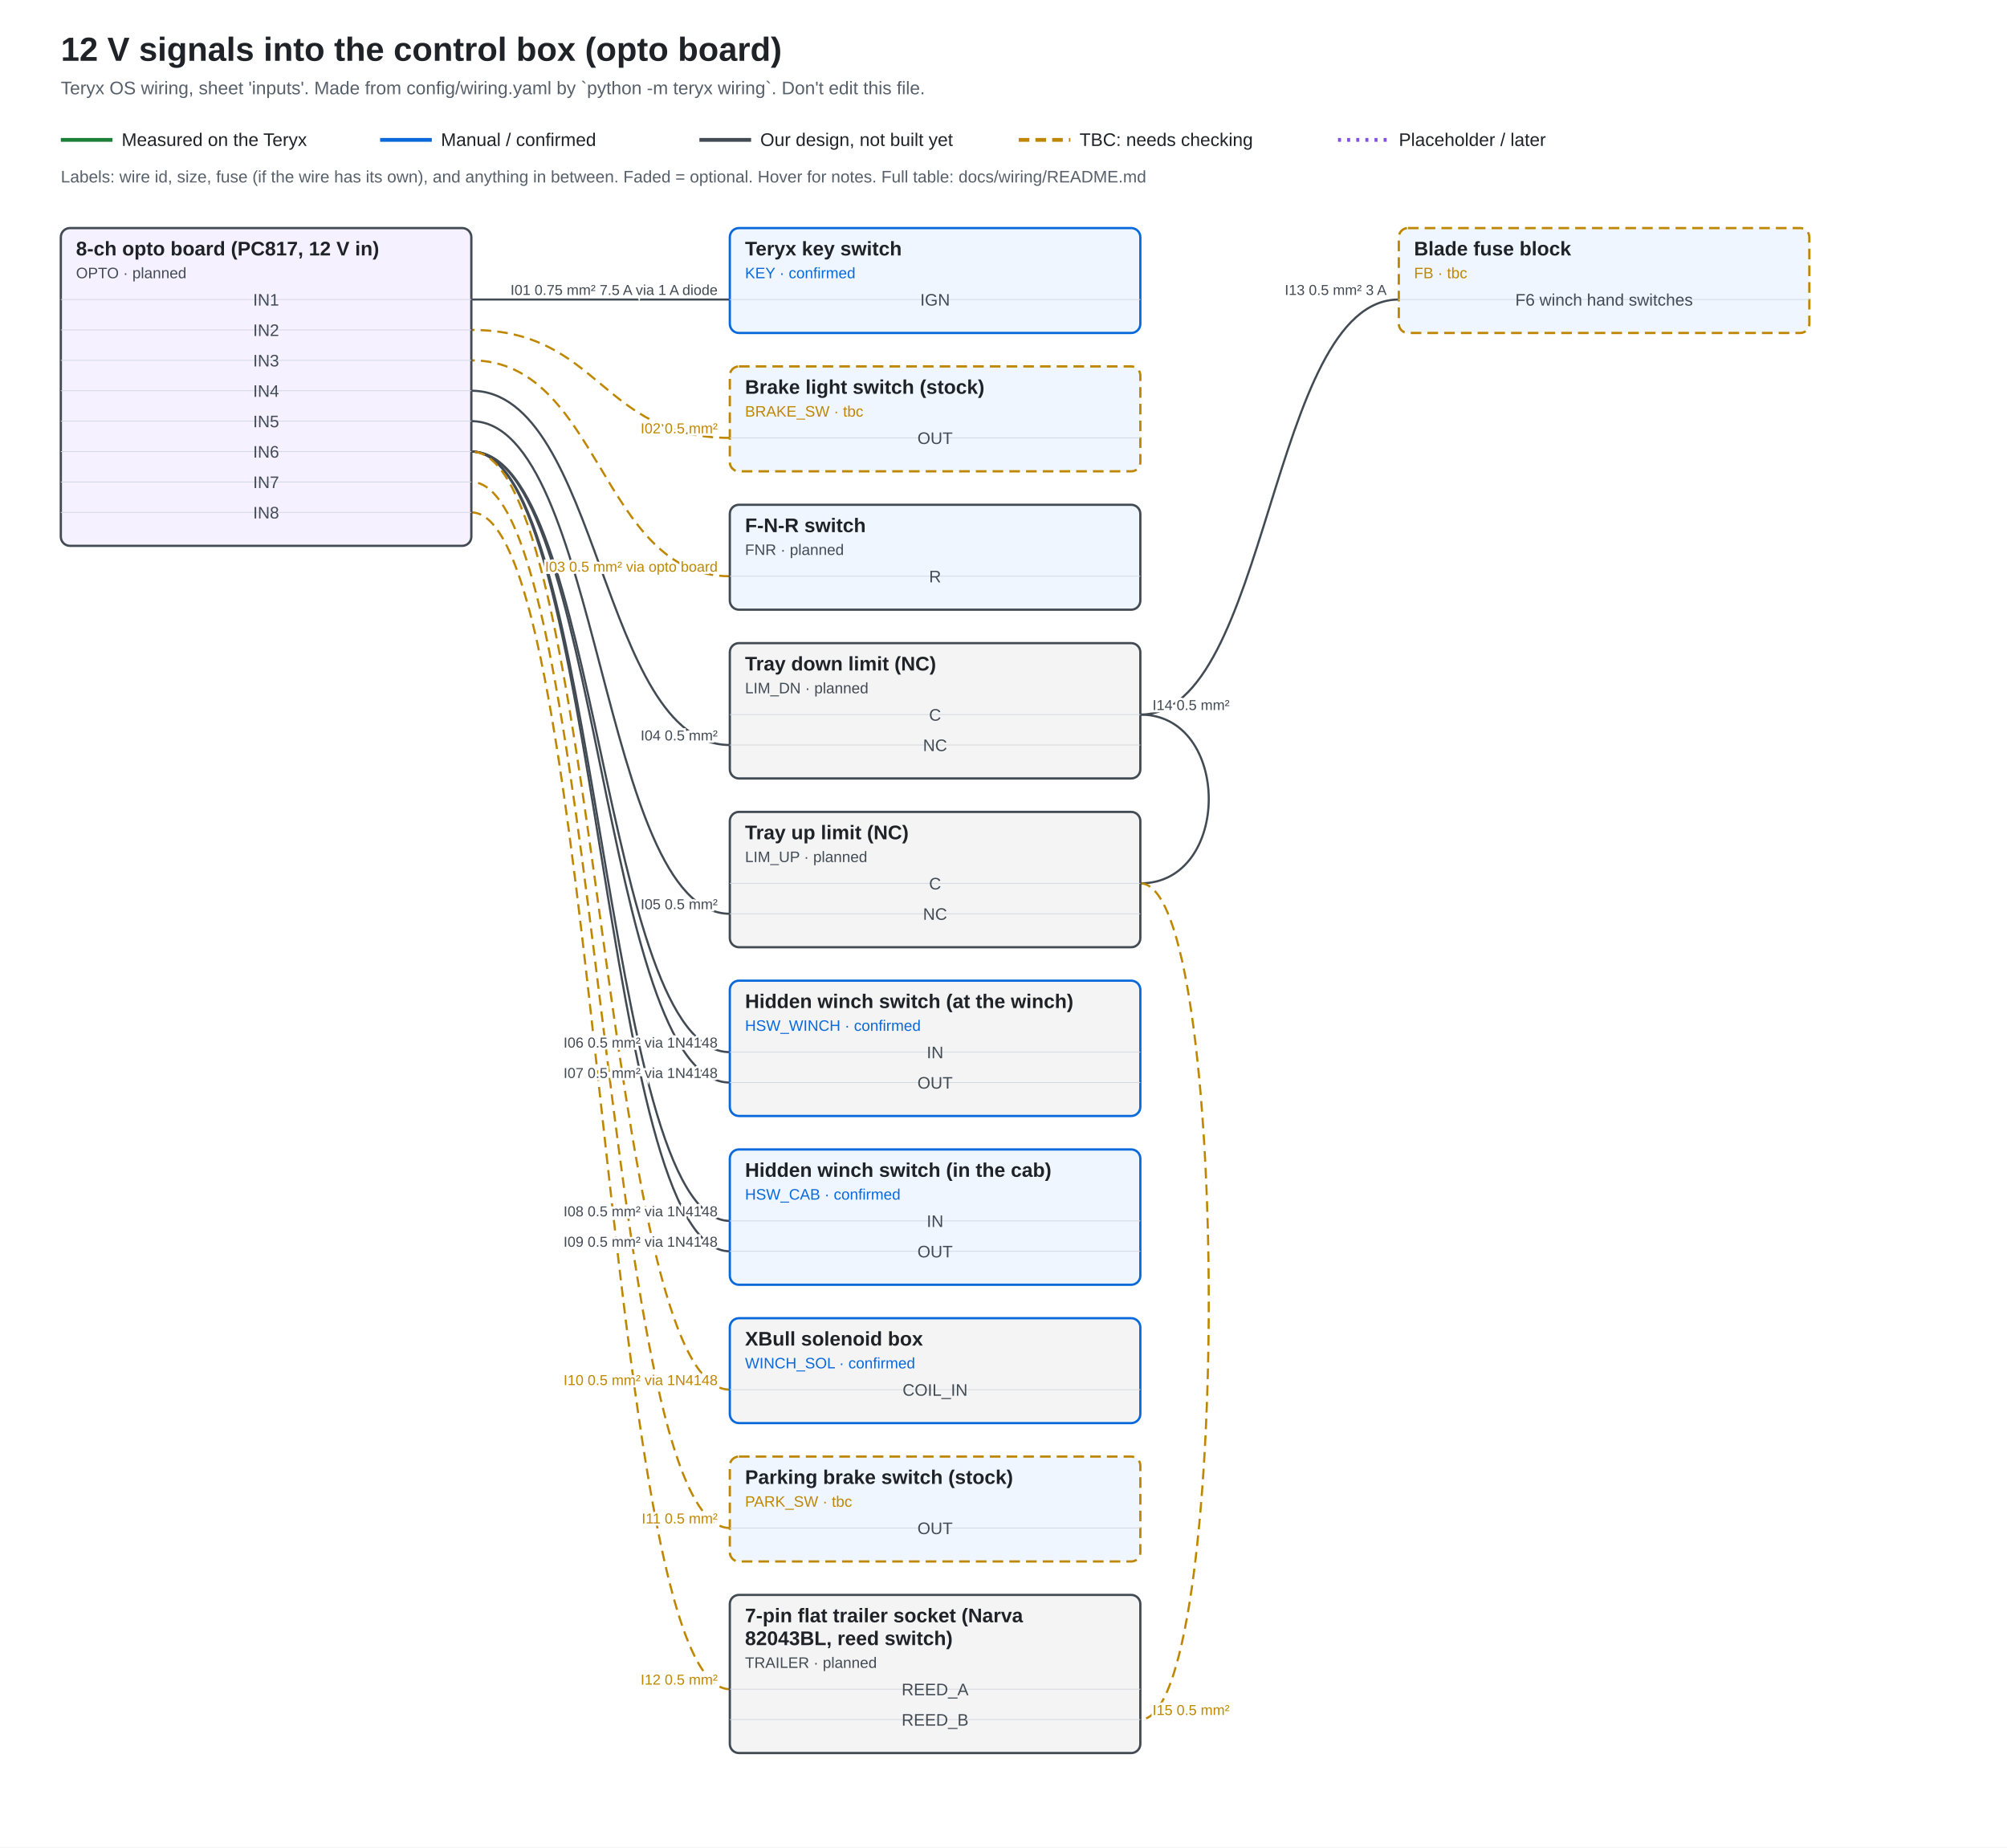
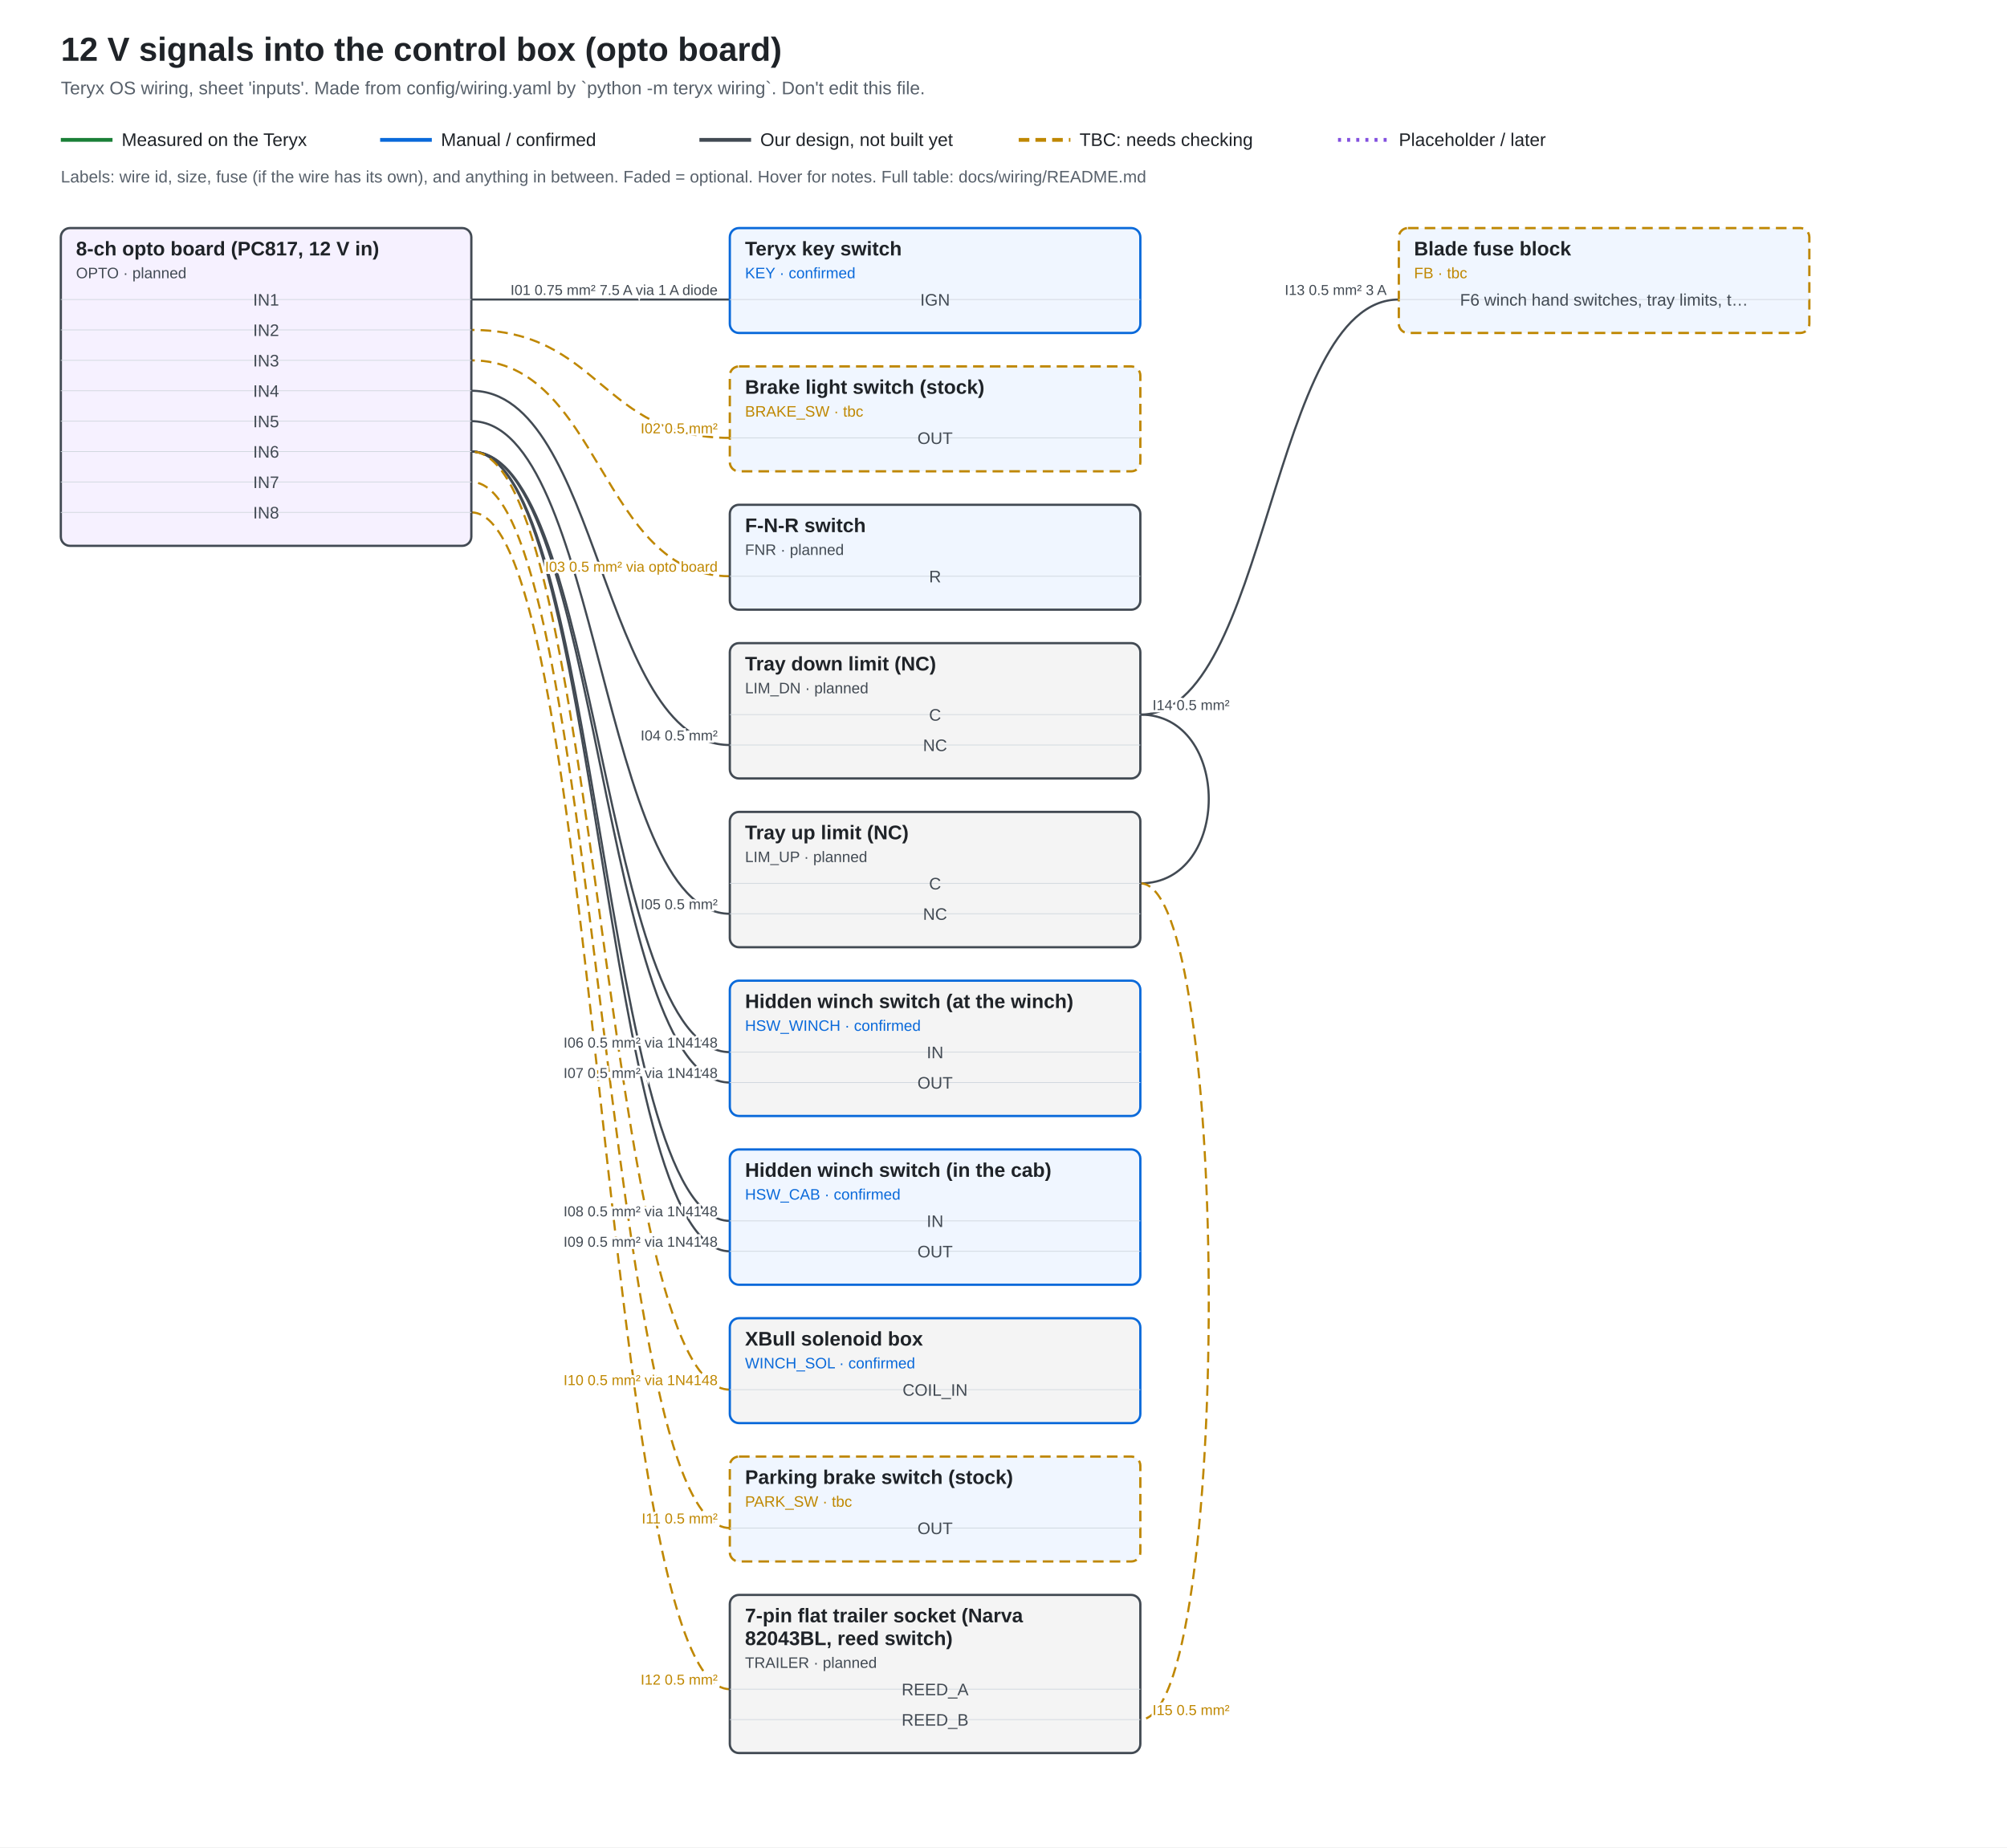
<svg xmlns="http://www.w3.org/2000/svg" viewBox="0 0 1320 1215" width="1320" height="1215" font-family="Arial, Helvetica, sans-serif" data-sheet="inputs">
  <rect width="1320" height="1215" fill="#ffffff" />
  <text x="40" y="40" font-size="22" text-anchor="start" font-weight="bold" fill="#1f2328">12 V signals into the control box (opto board)</text>
  <text x="40" y="62" font-size="12" text-anchor="start" font-weight="normal" fill="#57606a">Teryx OS wiring, sheet 'inputs'. Made from config/wiring.yaml by `python -m teryx wiring`. Don't edit this file.</text>
  <line x1="40" y1="92" x2="74" y2="92" stroke="#1a7f37" stroke-width="2.5" />
  <text x="80" y="96" font-size="12" text-anchor="start" font-weight="normal" fill="#1f2328">Measured on the Teryx</text>
  <line x1="250" y1="92" x2="284" y2="92" stroke="#0969da" stroke-width="2.5" />
  <text x="290" y="96" font-size="12" text-anchor="start" font-weight="normal" fill="#1f2328">Manual / confirmed</text>
  <line x1="460" y1="92" x2="494" y2="92" stroke="#424a53" stroke-width="2.5" />
  <text x="500" y="96" font-size="12" text-anchor="start" font-weight="normal" fill="#1f2328">Our design, not built yet</text>
  <line x1="670" y1="92" x2="704" y2="92" stroke="#bf8700" stroke-width="2.5" stroke-dasharray="7 4" />
  <text x="710" y="96" font-size="12" text-anchor="start" font-weight="normal" fill="#1f2328">TBC: needs checking</text>
  <line x1="880" y1="92" x2="914" y2="92" stroke="#8250df" stroke-width="2.5" stroke-dasharray="2 4" />
  <text x="920" y="96" font-size="12" text-anchor="start" font-weight="normal" fill="#1f2328">Placeholder / later</text>
  <text x="40" y="120" font-size="11" text-anchor="start" font-weight="normal" fill="#57606a">Labels: wire id, size, fuse (if the wire has its own), and anything in between. Faded = optional. Hover for notes. Full table: docs/wiring/README.md</text>
  <g data-wire="I01" data-from="KEY.IGN" data-to="OPTO.IN1" data-status="planned">
    <path d="M480,197 C395,197 395,197 310,197" fill="none" stroke="#424a53" stroke-width="1.4" />
  </g>
  <g data-wire="I02" data-from="BRAKE_SW.OUT" data-to="OPTO.IN2" data-status="tbc">
    <path d="M480,288 C395,288 395,217 310,217" fill="none" stroke="#bf8700" stroke-width="1.4" stroke-dasharray="7 4" />
  </g>
  <g data-wire="I03" data-from="FNR.R" data-to="OPTO.IN3" data-status="tbc">
    <path d="M480,379 C395,379 395,237 310,237" fill="none" stroke="#bf8700" stroke-width="1.4" stroke-dasharray="7 4" />
  </g>
  <g data-wire="I04" data-from="LIM_DN.NC" data-to="OPTO.IN4" data-status="planned">
    <path d="M480,490 C395,490 395,257 310,257" fill="none" stroke="#424a53" stroke-width="1.4" />
  </g>
  <g data-wire="I05" data-from="LIM_UP.NC" data-to="OPTO.IN5" data-status="planned">
    <path d="M480,601 C395,601 395,277 310,277" fill="none" stroke="#424a53" stroke-width="1.4" />
  </g>
  <g data-wire="I06" data-from="HSW_WINCH.IN" data-to="OPTO.IN6" data-status="planned">
    <path d="M480,692 C395,692 395,297 310,297" fill="none" stroke="#424a53" stroke-width="1.4" />
  </g>
  <g data-wire="I07" data-from="HSW_WINCH.OUT" data-to="OPTO.IN6" data-status="planned">
    <path d="M480,712 C395,712 395,297 310,297" fill="none" stroke="#424a53" stroke-width="1.4" />
  </g>
  <g data-wire="I08" data-from="HSW_CAB.IN" data-to="OPTO.IN6" data-status="planned">
    <path d="M480,803 C395,803 395,297 310,297" fill="none" stroke="#424a53" stroke-width="1.4" />
  </g>
  <g data-wire="I09" data-from="HSW_CAB.OUT" data-to="OPTO.IN6" data-status="planned">
    <path d="M480,823 C395,823 395,297 310,297" fill="none" stroke="#424a53" stroke-width="1.4" />
  </g>
  <g data-wire="I10" data-from="WINCH_SOL.COIL_IN" data-to="OPTO.IN6" data-status="tbc">
    <path d="M480,914 C395,914 395,297 310,297" fill="none" stroke="#bf8700" stroke-width="1.4" stroke-dasharray="7 4" />
  </g>
  <g data-wire="I11" data-from="PARK_SW.OUT" data-to="OPTO.IN7" data-status="tbc">
    <path d="M480,1005 C395,1005 395,317 310,317" fill="none" stroke="#bf8700" stroke-width="1.4" stroke-dasharray="7 4" />
  </g>
  <g data-wire="I12" data-from="TRAILER.REED_A" data-to="OPTO.IN8" data-status="tbc">
    <path d="M480,1111 C395,1111 395,337 310,337" fill="none" stroke="#bf8700" stroke-width="1.4" stroke-dasharray="7 4" />
  </g>
  <g data-wire="I13" data-from="FB.F6" data-to="LIM_DN.C" data-status="planned">
    <path d="M920,197 C835,197 835,470 750,470" fill="none" stroke="#424a53" stroke-width="1.4" />
  </g>
  <g data-wire="I14" data-from="LIM_DN.C" data-to="LIM_UP.C" data-status="planned">
    <path d="M750,470 C810,470 810,581 750,581" fill="none" stroke="#424a53" stroke-width="1.4" />
  </g>
  <g data-wire="I15" data-from="LIM_UP.C" data-to="TRAILER.REED_B" data-status="tbc">
    <path d="M750,581 C810,581 810,1131 750,1131" fill="none" stroke="#bf8700" stroke-width="1.4" stroke-dasharray="7 4" />
  </g>
  <g data-device="OPTO" data-status="planned">
    <rect x="40" y="150" width="270" height="209" rx="6" fill="#f6f1ff" stroke="#424a53" stroke-width="1.5" />
    <text x="50" y="168" font-size="13" text-anchor="start" font-weight="bold" fill="#1f2328">8-ch opto board (PC817, 12 V in)</text>
    <text x="50" y="183" font-size="10" text-anchor="start" font-weight="normal" fill="#424a53">OPTO · planned</text>
    <line x1="40" y1="197" x2="310" y2="197" stroke="#d0d7de" stroke-width="0.5" />
    <text x="175" y="201" font-size="11" text-anchor="middle" font-weight="normal" fill="#424a53">IN1</text>
    <line x1="40" y1="217" x2="310" y2="217" stroke="#d0d7de" stroke-width="0.5" />
    <text x="175" y="221" font-size="11" text-anchor="middle" font-weight="normal" fill="#424a53">IN2</text>
    <line x1="40" y1="237" x2="310" y2="237" stroke="#d0d7de" stroke-width="0.5" />
    <text x="175" y="241" font-size="11" text-anchor="middle" font-weight="normal" fill="#424a53">IN3</text>
    <line x1="40" y1="257" x2="310" y2="257" stroke="#d0d7de" stroke-width="0.5" />
    <text x="175" y="261" font-size="11" text-anchor="middle" font-weight="normal" fill="#424a53">IN4</text>
    <line x1="40" y1="277" x2="310" y2="277" stroke="#d0d7de" stroke-width="0.5" />
    <text x="175" y="281" font-size="11" text-anchor="middle" font-weight="normal" fill="#424a53">IN5</text>
    <line x1="40" y1="297" x2="310" y2="297" stroke="#d0d7de" stroke-width="0.5" />
    <text x="175" y="301" font-size="11" text-anchor="middle" font-weight="normal" fill="#424a53">IN6</text>
    <line x1="40" y1="317" x2="310" y2="317" stroke="#d0d7de" stroke-width="0.5" />
    <text x="175" y="321" font-size="11" text-anchor="middle" font-weight="normal" fill="#424a53">IN7</text>
    <line x1="40" y1="337" x2="310" y2="337" stroke="#d0d7de" stroke-width="0.5" />
    <text x="175" y="341" font-size="11" text-anchor="middle" font-weight="normal" fill="#424a53">IN8</text>
  </g>
  <g data-device="KEY" data-status="confirmed">
    <rect x="480" y="150" width="270" height="69" rx="6" fill="#f0f6ff" stroke="#0969da" stroke-width="1.5" />
    <text x="490" y="168" font-size="13" text-anchor="start" font-weight="bold" fill="#1f2328">Teryx key switch</text>
    <text x="490" y="183" font-size="10" text-anchor="start" font-weight="normal" fill="#0969da">KEY · confirmed</text>
    <line x1="480" y1="197" x2="750" y2="197" stroke="#d0d7de" stroke-width="0.5" />
    <text x="615" y="201" font-size="11" text-anchor="middle" font-weight="normal" fill="#424a53">IGN</text>
  </g>
  <g data-device="BRAKE_SW" data-status="tbc">
    <rect x="480" y="241" width="270" height="69" rx="6" fill="#f0f6ff" stroke="#bf8700" stroke-width="1.5" stroke-dasharray="7 4" />
    <text x="490" y="259" font-size="13" text-anchor="start" font-weight="bold" fill="#1f2328">Brake light switch (stock)</text>
    <text x="490" y="274" font-size="10" text-anchor="start" font-weight="normal" fill="#bf8700">BRAKE_SW · tbc</text>
    <line x1="480" y1="288" x2="750" y2="288" stroke="#d0d7de" stroke-width="0.5" />
    <text x="615" y="292" font-size="11" text-anchor="middle" font-weight="normal" fill="#424a53">OUT</text>
  </g>
  <g data-device="FNR" data-status="planned">
    <rect x="480" y="332" width="270" height="69" rx="6" fill="#f0f6ff" stroke="#424a53" stroke-width="1.5" />
    <text x="490" y="350" font-size="13" text-anchor="start" font-weight="bold" fill="#1f2328">F-N-R switch</text>
    <text x="490" y="365" font-size="10" text-anchor="start" font-weight="normal" fill="#424a53">FNR · planned</text>
    <line x1="480" y1="379" x2="750" y2="379" stroke="#d0d7de" stroke-width="0.5" />
    <text x="615" y="383" font-size="11" text-anchor="middle" font-weight="normal" fill="#424a53">R</text>
  </g>
  <g data-device="LIM_DN" data-status="planned">
    <rect x="480" y="423" width="270" height="89" rx="6" fill="#f4f4f4" stroke="#424a53" stroke-width="1.5" />
    <text x="490" y="441" font-size="13" text-anchor="start" font-weight="bold" fill="#1f2328">Tray down limit (NC)</text>
    <text x="490" y="456" font-size="10" text-anchor="start" font-weight="normal" fill="#424a53">LIM_DN · planned</text>
    <line x1="480" y1="470" x2="750" y2="470" stroke="#d0d7de" stroke-width="0.5" />
    <text x="615" y="474" font-size="11" text-anchor="middle" font-weight="normal" fill="#424a53">C</text>
    <line x1="480" y1="490" x2="750" y2="490" stroke="#d0d7de" stroke-width="0.5" />
    <text x="615" y="494" font-size="11" text-anchor="middle" font-weight="normal" fill="#424a53">NC</text>
  </g>
  <g data-device="LIM_UP" data-status="planned">
    <rect x="480" y="534" width="270" height="89" rx="6" fill="#f4f4f4" stroke="#424a53" stroke-width="1.5" />
    <text x="490" y="552" font-size="13" text-anchor="start" font-weight="bold" fill="#1f2328">Tray up limit (NC)</text>
    <text x="490" y="567" font-size="10" text-anchor="start" font-weight="normal" fill="#424a53">LIM_UP · planned</text>
    <line x1="480" y1="581" x2="750" y2="581" stroke="#d0d7de" stroke-width="0.5" />
    <text x="615" y="585" font-size="11" text-anchor="middle" font-weight="normal" fill="#424a53">C</text>
    <line x1="480" y1="601" x2="750" y2="601" stroke="#d0d7de" stroke-width="0.5" />
    <text x="615" y="605" font-size="11" text-anchor="middle" font-weight="normal" fill="#424a53">NC</text>
  </g>
  <g data-device="HSW_WINCH" data-status="confirmed">
    <rect x="480" y="645" width="270" height="89" rx="6" fill="#f4f4f4" stroke="#0969da" stroke-width="1.5" />
    <text x="490" y="663" font-size="13" text-anchor="start" font-weight="bold" fill="#1f2328">Hidden winch switch (at the winch)</text>
    <text x="490" y="678" font-size="10" text-anchor="start" font-weight="normal" fill="#0969da">HSW_WINCH · confirmed</text>
    <line x1="480" y1="692" x2="750" y2="692" stroke="#d0d7de" stroke-width="0.5" />
    <text x="615" y="696" font-size="11" text-anchor="middle" font-weight="normal" fill="#424a53">IN</text>
    <line x1="480" y1="712" x2="750" y2="712" stroke="#d0d7de" stroke-width="0.5" />
    <text x="615" y="716" font-size="11" text-anchor="middle" font-weight="normal" fill="#424a53">OUT</text>
  </g>
  <g data-device="HSW_CAB" data-status="confirmed">
    <rect x="480" y="756" width="270" height="89" rx="6" fill="#f0f6ff" stroke="#0969da" stroke-width="1.5" />
    <text x="490" y="774" font-size="13" text-anchor="start" font-weight="bold" fill="#1f2328">Hidden winch switch (in the cab)</text>
    <text x="490" y="789" font-size="10" text-anchor="start" font-weight="normal" fill="#0969da">HSW_CAB · confirmed</text>
    <line x1="480" y1="803" x2="750" y2="803" stroke="#d0d7de" stroke-width="0.5" />
    <text x="615" y="807" font-size="11" text-anchor="middle" font-weight="normal" fill="#424a53">IN</text>
    <line x1="480" y1="823" x2="750" y2="823" stroke="#d0d7de" stroke-width="0.5" />
    <text x="615" y="827" font-size="11" text-anchor="middle" font-weight="normal" fill="#424a53">OUT</text>
  </g>
  <g data-device="WINCH_SOL" data-status="confirmed">
    <rect x="480" y="867" width="270" height="69" rx="6" fill="#f4f4f4" stroke="#0969da" stroke-width="1.5" />
    <text x="490" y="885" font-size="13" text-anchor="start" font-weight="bold" fill="#1f2328">XBull solenoid box</text>
    <text x="490" y="900" font-size="10" text-anchor="start" font-weight="normal" fill="#0969da">WINCH_SOL · confirmed</text>
    <line x1="480" y1="914" x2="750" y2="914" stroke="#d0d7de" stroke-width="0.5" />
    <text x="615" y="918" font-size="11" text-anchor="middle" font-weight="normal" fill="#424a53">COIL_IN</text>
  </g>
  <g data-device="PARK_SW" data-status="tbc">
    <rect x="480" y="958" width="270" height="69" rx="6" fill="#f0f6ff" stroke="#bf8700" stroke-width="1.5" stroke-dasharray="7 4" />
    <text x="490" y="976" font-size="13" text-anchor="start" font-weight="bold" fill="#1f2328">Parking brake switch (stock)</text>
    <text x="490" y="991" font-size="10" text-anchor="start" font-weight="normal" fill="#bf8700">PARK_SW · tbc</text>
    <line x1="480" y1="1005" x2="750" y2="1005" stroke="#d0d7de" stroke-width="0.5" />
    <text x="615" y="1009" font-size="11" text-anchor="middle" font-weight="normal" fill="#424a53">OUT</text>
  </g>
  <g data-device="TRAILER" data-status="planned">
    <rect x="480" y="1049" width="270" height="104" rx="6" fill="#f4f4f4" stroke="#424a53" stroke-width="1.5" />
    <text x="490" y="1067" font-size="13" text-anchor="start" font-weight="bold" fill="#1f2328">7-pin flat trailer socket (Narva</text>
    <text x="490" y="1082" font-size="13" text-anchor="start" font-weight="bold" fill="#1f2328">82043BL, reed switch)</text>
    <text x="490" y="1097" font-size="10" text-anchor="start" font-weight="normal" fill="#424a53">TRAILER · planned</text>
    <line x1="480" y1="1111" x2="750" y2="1111" stroke="#d0d7de" stroke-width="0.5" />
    <text x="615" y="1115" font-size="11" text-anchor="middle" font-weight="normal" fill="#424a53">REED_A</text>
    <line x1="480" y1="1131" x2="750" y2="1131" stroke="#d0d7de" stroke-width="0.5" />
    <text x="615" y="1135" font-size="11" text-anchor="middle" font-weight="normal" fill="#424a53">REED_B</text>
  </g>
  <g data-device="FB" data-status="tbc">
    <rect x="920" y="150" width="270" height="69" rx="6" fill="#f0f6ff" stroke="#bf8700" stroke-width="1.5" stroke-dasharray="7 4" />
    <text x="930" y="168" font-size="13" text-anchor="start" font-weight="bold" fill="#1f2328">Blade fuse block</text>
    <text x="930" y="183" font-size="10" text-anchor="start" font-weight="normal" fill="#bf8700">FB · tbc</text>
    <line x1="920" y1="197" x2="1190" y2="197" stroke="#d0d7de" stroke-width="0.5" />
-     <text x="1055" y="201" font-size="11" text-anchor="middle" font-weight="normal" fill="#424a53">F6  winch hand switches</text>
+     <text x="1055" y="201" font-size="11" text-anchor="middle" font-weight="normal" fill="#424a53">F6  winch hand switches, tray limits, t…</text>
  </g>
  <text x="472" y="194" font-size="9.5" text-anchor="end" font-weight="normal" fill="#424a53" stroke="#ffffff" stroke-width="3" paint-order="stroke">I01  0.75 mm²  7.5 A  via 1 A diode</text>
  <text x="472" y="285" font-size="9.5" text-anchor="end" font-weight="normal" fill="#bf8700" stroke="#ffffff" stroke-width="3" paint-order="stroke">I02  0.5 mm²</text>
  <text x="472" y="376" font-size="9.5" text-anchor="end" font-weight="normal" fill="#bf8700" stroke="#ffffff" stroke-width="3" paint-order="stroke">I03  0.5 mm²  via opto board</text>
  <text x="472" y="487" font-size="9.5" text-anchor="end" font-weight="normal" fill="#424a53" stroke="#ffffff" stroke-width="3" paint-order="stroke">I04  0.5 mm²</text>
  <text x="472" y="598" font-size="9.5" text-anchor="end" font-weight="normal" fill="#424a53" stroke="#ffffff" stroke-width="3" paint-order="stroke">I05  0.5 mm²</text>
  <text x="472" y="689" font-size="9.5" text-anchor="end" font-weight="normal" fill="#424a53" stroke="#ffffff" stroke-width="3" paint-order="stroke">I06  0.5 mm²  via 1N4148</text>
  <text x="472" y="709" font-size="9.5" text-anchor="end" font-weight="normal" fill="#424a53" stroke="#ffffff" stroke-width="3" paint-order="stroke">I07  0.5 mm²  via 1N4148</text>
  <text x="472" y="800" font-size="9.5" text-anchor="end" font-weight="normal" fill="#424a53" stroke="#ffffff" stroke-width="3" paint-order="stroke">I08  0.5 mm²  via 1N4148</text>
  <text x="472" y="820" font-size="9.5" text-anchor="end" font-weight="normal" fill="#424a53" stroke="#ffffff" stroke-width="3" paint-order="stroke">I09  0.5 mm²  via 1N4148</text>
  <text x="472" y="911" font-size="9.5" text-anchor="end" font-weight="normal" fill="#bf8700" stroke="#ffffff" stroke-width="3" paint-order="stroke">I10  0.5 mm²  via 1N4148</text>
  <text x="472" y="1002" font-size="9.5" text-anchor="end" font-weight="normal" fill="#bf8700" stroke="#ffffff" stroke-width="3" paint-order="stroke">I11  0.5 mm²</text>
  <text x="472" y="1108" font-size="9.5" text-anchor="end" font-weight="normal" fill="#bf8700" stroke="#ffffff" stroke-width="3" paint-order="stroke">I12  0.5 mm²</text>
  <text x="912" y="194" font-size="9.5" text-anchor="end" font-weight="normal" fill="#424a53" stroke="#ffffff" stroke-width="3" paint-order="stroke">I13  0.5 mm²  3 A</text>
  <text x="758" y="467" font-size="9.5" text-anchor="start" font-weight="normal" fill="#424a53" stroke="#ffffff" stroke-width="3" paint-order="stroke">I14  0.5 mm²</text>
  <text x="758" y="1128" font-size="9.5" text-anchor="start" font-weight="normal" fill="#bf8700" stroke="#ffffff" stroke-width="3" paint-order="stroke">I15  0.5 mm²</text>
</svg>
